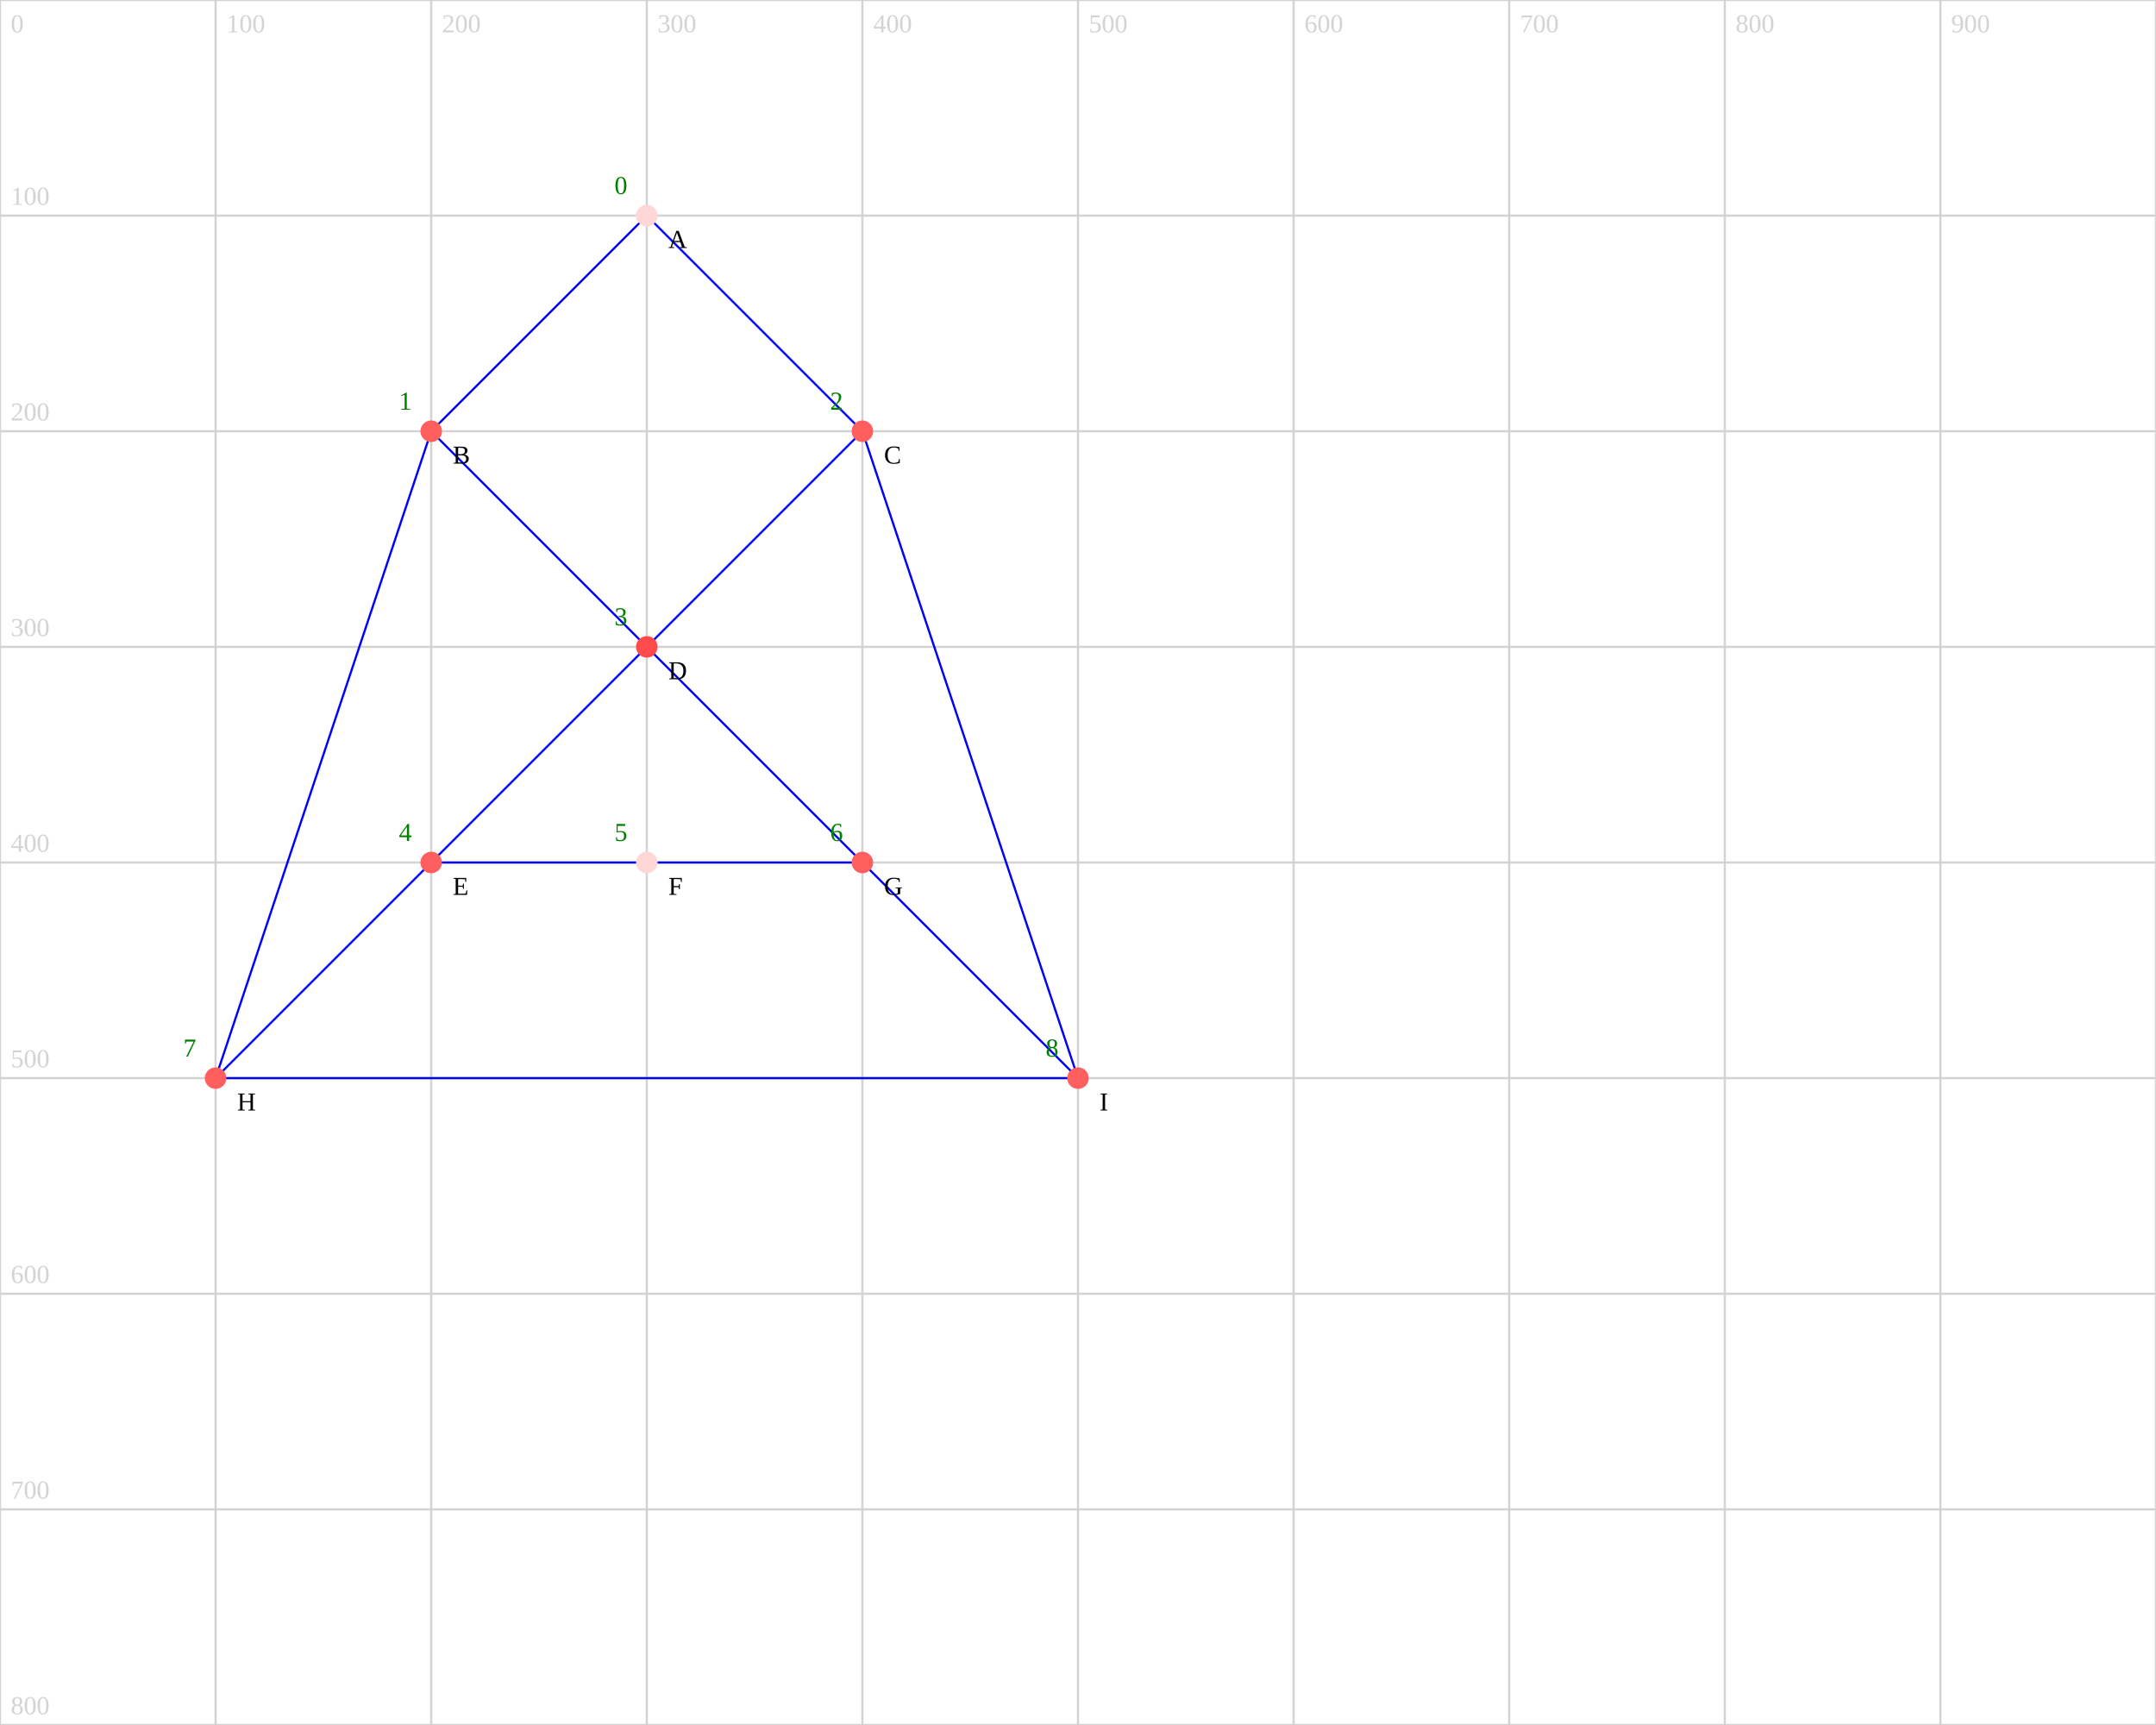
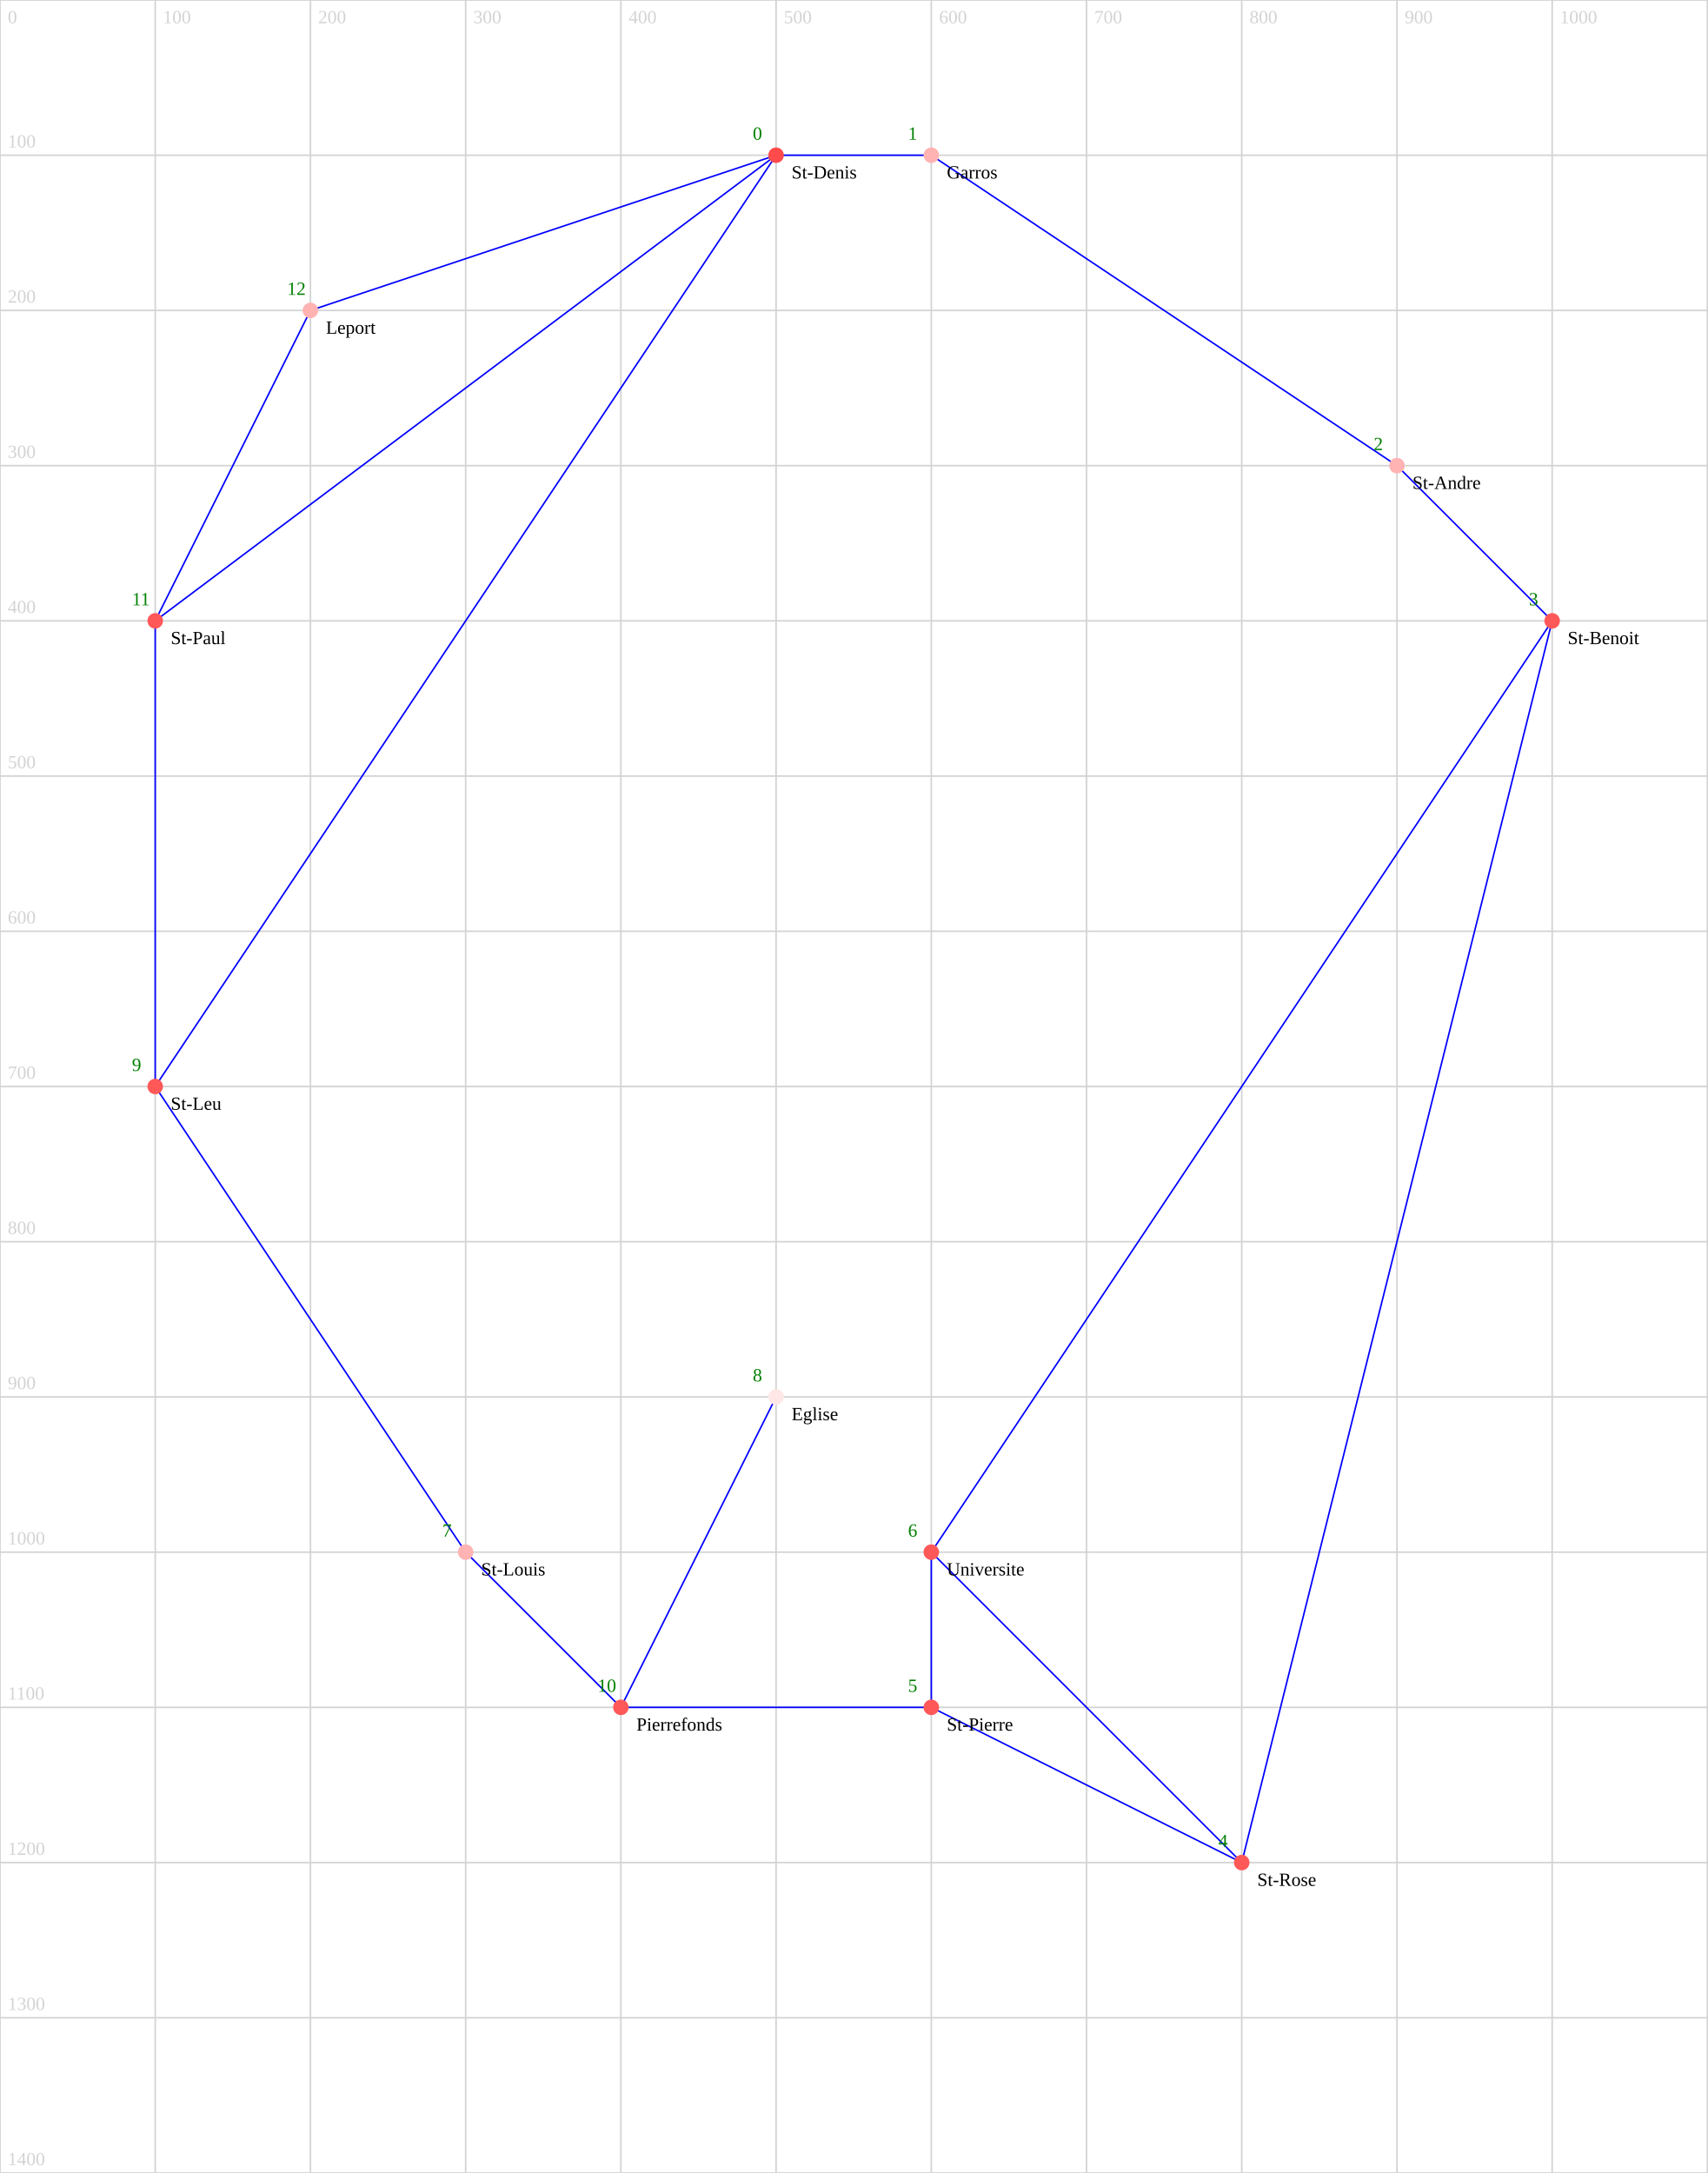
- <svg xmlns="http://www.w3.org/2000/svg" version="1.1" width="1000" height="800">
-   <line x1="0" y1="0" x2="1000" y2="0" stroke="lightgrey" />
+ <svg xmlns="http://www.w3.org/2000/svg" version="1.1" width="1100" height="1400">
+   <line x1="0" y1="0" x2="1100" y2="0" stroke="lightgrey" />
  <text x="5" y="-5" fill="lightgrey">0</text>
-   <line x1="0" y1="100" x2="1000" y2="100" stroke="lightgrey" />
+   <line x1="0" y1="100" x2="1100" y2="100" stroke="lightgrey" />
  <text x="5" y="95" fill="lightgrey">100</text>
-   <line x1="0" y1="200" x2="1000" y2="200" stroke="lightgrey" />
+   <line x1="0" y1="200" x2="1100" y2="200" stroke="lightgrey" />
  <text x="5" y="195" fill="lightgrey">200</text>
-   <line x1="0" y1="300" x2="1000" y2="300" stroke="lightgrey" />
+   <line x1="0" y1="300" x2="1100" y2="300" stroke="lightgrey" />
  <text x="5" y="295" fill="lightgrey">300</text>
-   <line x1="0" y1="400" x2="1000" y2="400" stroke="lightgrey" />
+   <line x1="0" y1="400" x2="1100" y2="400" stroke="lightgrey" />
  <text x="5" y="395" fill="lightgrey">400</text>
-   <line x1="0" y1="500" x2="1000" y2="500" stroke="lightgrey" />
+   <line x1="0" y1="500" x2="1100" y2="500" stroke="lightgrey" />
  <text x="5" y="495" fill="lightgrey">500</text>
-   <line x1="0" y1="600" x2="1000" y2="600" stroke="lightgrey" />
+   <line x1="0" y1="600" x2="1100" y2="600" stroke="lightgrey" />
  <text x="5" y="595" fill="lightgrey">600</text>
-   <line x1="0" y1="700" x2="1000" y2="700" stroke="lightgrey" />
+   <line x1="0" y1="700" x2="1100" y2="700" stroke="lightgrey" />
  <text x="5" y="695" fill="lightgrey">700</text>
-   <line x1="0" y1="800" x2="1000" y2="800" stroke="lightgrey" />
+   <line x1="0" y1="800" x2="1100" y2="800" stroke="lightgrey" />
  <text x="5" y="795" fill="lightgrey">800</text>
-   <line x1="0" y1="0" x2="0" y2="800" stroke="lightgrey" />
+   <line x1="0" y1="900" x2="1100" y2="900" stroke="lightgrey" />
+   <text x="5" y="895" fill="lightgrey">900</text>
+   <line x1="0" y1="1000" x2="1100" y2="1000" stroke="lightgrey" />
+   <text x="5" y="995" fill="lightgrey">1000</text>
+   <line x1="0" y1="1100" x2="1100" y2="1100" stroke="lightgrey" />
+   <text x="5" y="1095" fill="lightgrey">1100</text>
+   <line x1="0" y1="1200" x2="1100" y2="1200" stroke="lightgrey" />
+   <text x="5" y="1195" fill="lightgrey">1200</text>
+   <line x1="0" y1="1300" x2="1100" y2="1300" stroke="lightgrey" />
+   <text x="5" y="1295" fill="lightgrey">1300</text>
+   <line x1="0" y1="1400" x2="1100" y2="1400" stroke="lightgrey" />
+   <text x="5" y="1395" fill="lightgrey">1400</text>
+   <line x1="0" y1="0" x2="0" y2="1400" stroke="lightgrey" />
  <text x="5" y="15" fill="lightgrey">0</text>
-   <line x1="100" y1="0" x2="100" y2="800" stroke="lightgrey" />
+   <line x1="100" y1="0" x2="100" y2="1400" stroke="lightgrey" />
  <text x="105" y="15" fill="lightgrey">100</text>
-   <line x1="200" y1="0" x2="200" y2="800" stroke="lightgrey" />
+   <line x1="200" y1="0" x2="200" y2="1400" stroke="lightgrey" />
  <text x="205" y="15" fill="lightgrey">200</text>
-   <line x1="300" y1="0" x2="300" y2="800" stroke="lightgrey" />
+   <line x1="300" y1="0" x2="300" y2="1400" stroke="lightgrey" />
  <text x="305" y="15" fill="lightgrey">300</text>
-   <line x1="400" y1="0" x2="400" y2="800" stroke="lightgrey" />
+   <line x1="400" y1="0" x2="400" y2="1400" stroke="lightgrey" />
  <text x="405" y="15" fill="lightgrey">400</text>
-   <line x1="500" y1="0" x2="500" y2="800" stroke="lightgrey" />
+   <line x1="500" y1="0" x2="500" y2="1400" stroke="lightgrey" />
  <text x="505" y="15" fill="lightgrey">500</text>
-   <line x1="600" y1="0" x2="600" y2="800" stroke="lightgrey" />
+   <line x1="600" y1="0" x2="600" y2="1400" stroke="lightgrey" />
  <text x="605" y="15" fill="lightgrey">600</text>
-   <line x1="700" y1="0" x2="700" y2="800" stroke="lightgrey" />
+   <line x1="700" y1="0" x2="700" y2="1400" stroke="lightgrey" />
  <text x="705" y="15" fill="lightgrey">700</text>
-   <line x1="800" y1="0" x2="800" y2="800" stroke="lightgrey" />
+   <line x1="800" y1="0" x2="800" y2="1400" stroke="lightgrey" />
  <text x="805" y="15" fill="lightgrey">800</text>
-   <line x1="900" y1="0" x2="900" y2="800" stroke="lightgrey" />
+   <line x1="900" y1="0" x2="900" y2="1400" stroke="lightgrey" />
  <text x="905" y="15" fill="lightgrey">900</text>
-   <line x1="1000" y1="0" x2="1000" y2="800" stroke="lightgrey" />
+   <line x1="1000" y1="0" x2="1000" y2="1400" stroke="lightgrey" />
  <text x="1005" y="15" fill="lightgrey">1000</text>
-   <line x1="300" y1="100" x2="200" y2="200" stroke="blue" />
-   <line x1="300" y1="100" x2="400" y2="200" stroke="blue" />
-   <line x1="200" y1="200" x2="300" y2="300" stroke="blue" />
-   <line x1="400" y1="200" x2="300" y2="300" stroke="blue" />
-   <line x1="300" y1="300" x2="200" y2="400" stroke="blue" />
-   <line x1="300" y1="300" x2="400" y2="400" stroke="blue" />
-   <line x1="200" y1="200" x2="100" y2="500" stroke="blue" />
-   <line x1="400" y1="200" x2="500" y2="500" stroke="blue" />
-   <line x1="200" y1="400" x2="300" y2="400" stroke="blue" />
-   <line x1="300" y1="400" x2="400" y2="400" stroke="blue" />
-   <line x1="400" y1="400" x2="500" y2="500" stroke="blue" />
-   <line x1="200" y1="400" x2="100" y2="500" stroke="blue" />
-   <line x1="100" y1="500" x2="500" y2="500" stroke="blue" />
-   <circle cx="300" cy="100" r="5" fill="rgb(255,215,215)" />
-   <text x="310" y="115" fill="black">A</text>
-   <text x="285" y="90" fill="green">0</text>
-   <circle cx="200" cy="200" r="5" fill="rgb(255,95,95)" />
-   <text x="210" y="215" fill="black">B</text>
-   <text x="185" y="190" fill="green">1</text>
-   <circle cx="400" cy="200" r="5" fill="rgb(255,95,95)" />
-   <text x="410" y="215" fill="black">C</text>
-   <text x="385" y="190" fill="green">2</text>
-   <circle cx="300" cy="300" r="5" fill="rgb(255,75,75)" />
-   <text x="310" y="315" fill="black">D</text>
-   <text x="285" y="290" fill="green">3</text>
-   <circle cx="200" cy="400" r="5" fill="rgb(255,95,95)" />
-   <text x="210" y="415" fill="black">E</text>
-   <text x="185" y="390" fill="green">4</text>
-   <circle cx="300" cy="400" r="5" fill="rgb(255,215,215)" />
-   <text x="310" y="415" fill="black">F</text>
-   <text x="285" y="390" fill="green">5</text>
-   <circle cx="400" cy="400" r="5" fill="rgb(255,95,95)" />
-   <text x="410" y="415" fill="black">G</text>
-   <text x="385" y="390" fill="green">6</text>
-   <circle cx="100" cy="500" r="5" fill="rgb(255,95,95)" />
-   <text x="110" y="515" fill="black">H</text>
-   <text x="85" y="490" fill="green">7</text>
-   <circle cx="500" cy="500" r="5" fill="rgb(255,95,95)" />
-   <text x="510" y="515" fill="black">I</text>
-   <text x="485" y="490" fill="green">8</text>
+   <line x1="1100" y1="0" x2="1100" y2="1400" stroke="lightgrey" />
+   <text x="1105" y="15" fill="lightgrey">1100</text>
+   <line x1="500" y1="100" x2="600" y2="100" stroke="blue" />
+   <line x1="600" y1="100" x2="900" y2="300" stroke="blue" />
+   <line x1="900" y1="300" x2="1000" y2="400" stroke="blue" />
+   <line x1="1000" y1="400" x2="800" y2="1200" stroke="blue" />
+   <line x1="600" y1="1000" x2="1000" y2="400" stroke="blue" />
+   <line x1="800" y1="1200" x2="600" y2="1100" stroke="blue" />
+   <line x1="600" y1="1100" x2="400" y2="1100" stroke="blue" />
+   <line x1="400" y1="1100" x2="500" y2="900" stroke="blue" />
+   <line x1="400" y1="1100" x2="300" y2="1000" stroke="blue" />
+   <line x1="300" y1="1000" x2="100" y2="700" stroke="blue" />
+   <line x1="100" y1="700" x2="100" y2="400" stroke="blue" />
+   <line x1="100" y1="400" x2="200" y2="200" stroke="blue" />
+   <line x1="200" y1="200" x2="500" y2="100" stroke="blue" />
+   <line x1="600" y1="1100" x2="600" y2="1000" stroke="blue" />
+   <line x1="800" y1="1200" x2="600" y2="1000" stroke="blue" />
+   <line x1="500" y1="100" x2="100" y2="400" stroke="blue" />
+   <line x1="500" y1="100" x2="100" y2="700" stroke="blue" />
+   <circle cx="500" cy="100" r="5" fill="rgb(255,75,75)" />
+   <text x="510" y="115" fill="black">St-Denis</text>
+   <text x="485" y="90" fill="green">0</text>
+   <circle cx="600" cy="100" r="5" fill="rgb(255,179,179)" />
+   <text x="610" y="115" fill="black">Garros</text>
+   <text x="585" y="90" fill="green">1</text>
+   <circle cx="900" cy="300" r="5" fill="rgb(255,179,179)" />
+   <text x="910" y="315" fill="black">St-Andre</text>
+   <text x="885" y="290" fill="green">2</text>
+   <circle cx="1000" cy="400" r="5" fill="rgb(255,88,88)" />
+   <text x="1010" y="415" fill="black">St-Benoit</text>
+   <text x="985" y="390" fill="green">3</text>
+   <circle cx="800" cy="1200" r="5" fill="rgb(255,88,88)" />
+   <text x="810" y="1215" fill="black">St-Rose</text>
+   <text x="785" y="1190" fill="green">4</text>
+   <circle cx="600" cy="1100" r="5" fill="rgb(255,88,88)" />
+   <text x="610" y="1115" fill="black">St-Pierre</text>
+   <text x="585" y="1090" fill="green">5</text>
+   <circle cx="600" cy="1000" r="5" fill="rgb(255,88,88)" />
+   <text x="610" y="1015" fill="black">Universite</text>
+   <text x="585" y="990" fill="green">6</text>
+   <circle cx="300" cy="1000" r="5" fill="rgb(255,179,179)" />
+   <text x="310" y="1015" fill="black">St-Louis</text>
+   <text x="285" y="990" fill="green">7</text>
+   <circle cx="500" cy="900" r="5" fill="rgb(255,231,231)" />
+   <text x="510" y="915" fill="black">Eglise</text>
+   <text x="485" y="890" fill="green">8</text>
+   <circle cx="100" cy="700" r="5" fill="rgb(255,88,88)" />
+   <text x="110" y="715" fill="black">St-Leu</text>
+   <text x="85" y="690" fill="green">9</text>
+   <circle cx="400" cy="1100" r="5" fill="rgb(255,88,88)" />
+   <text x="410" y="1115" fill="black">Pierrefonds</text>
+   <text x="385" y="1090" fill="green">10</text>
+   <circle cx="100" cy="400" r="5" fill="rgb(255,88,88)" />
+   <text x="110" y="415" fill="black">St-Paul</text>
+   <text x="85" y="390" fill="green">11</text>
+   <circle cx="200" cy="200" r="5" fill="rgb(255,179,179)" />
+   <text x="210" y="215" fill="black">Leport</text>
+   <text x="185" y="190" fill="green">12</text>
</svg>
